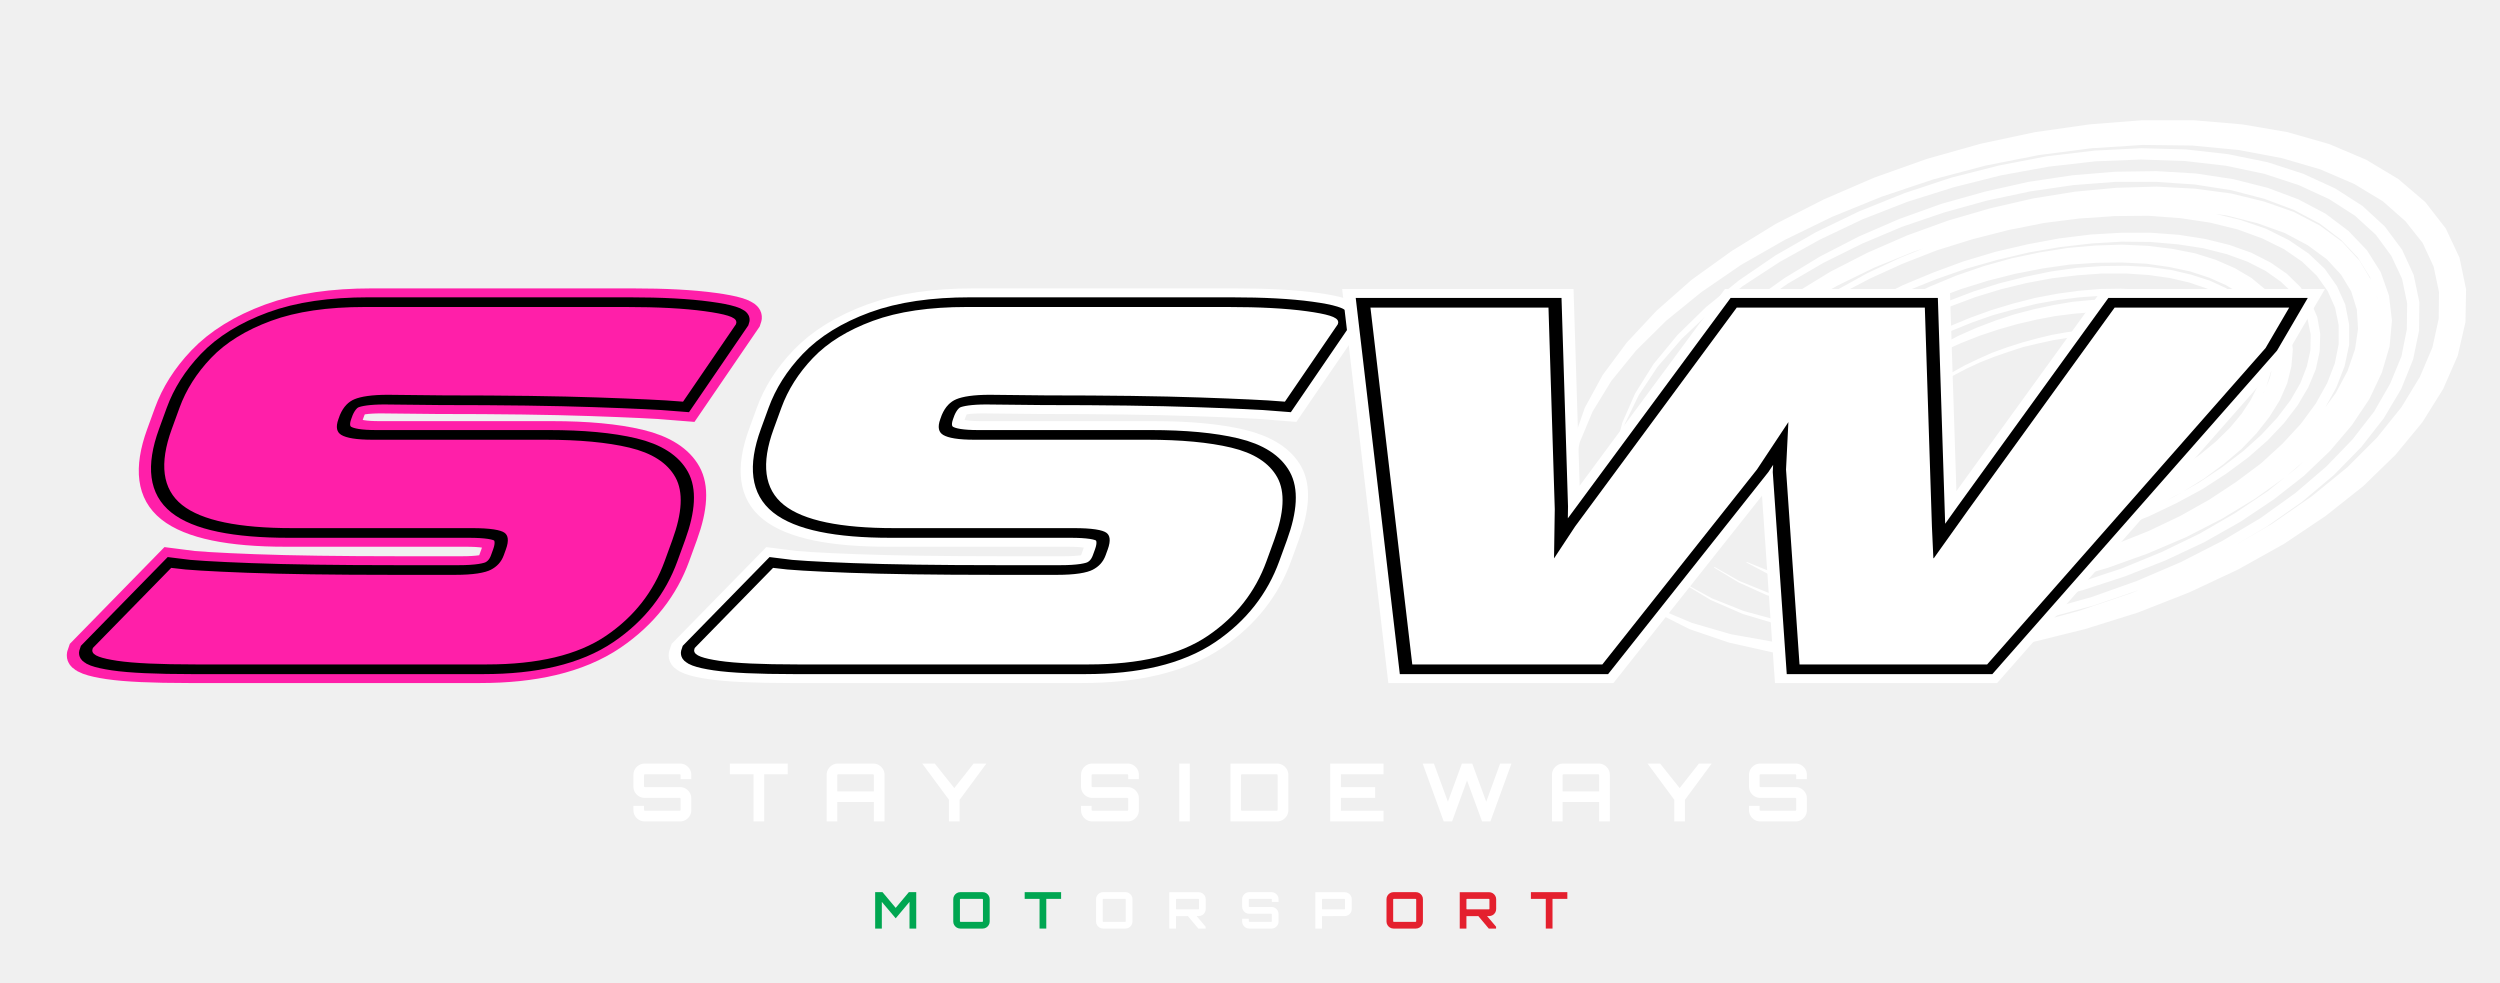
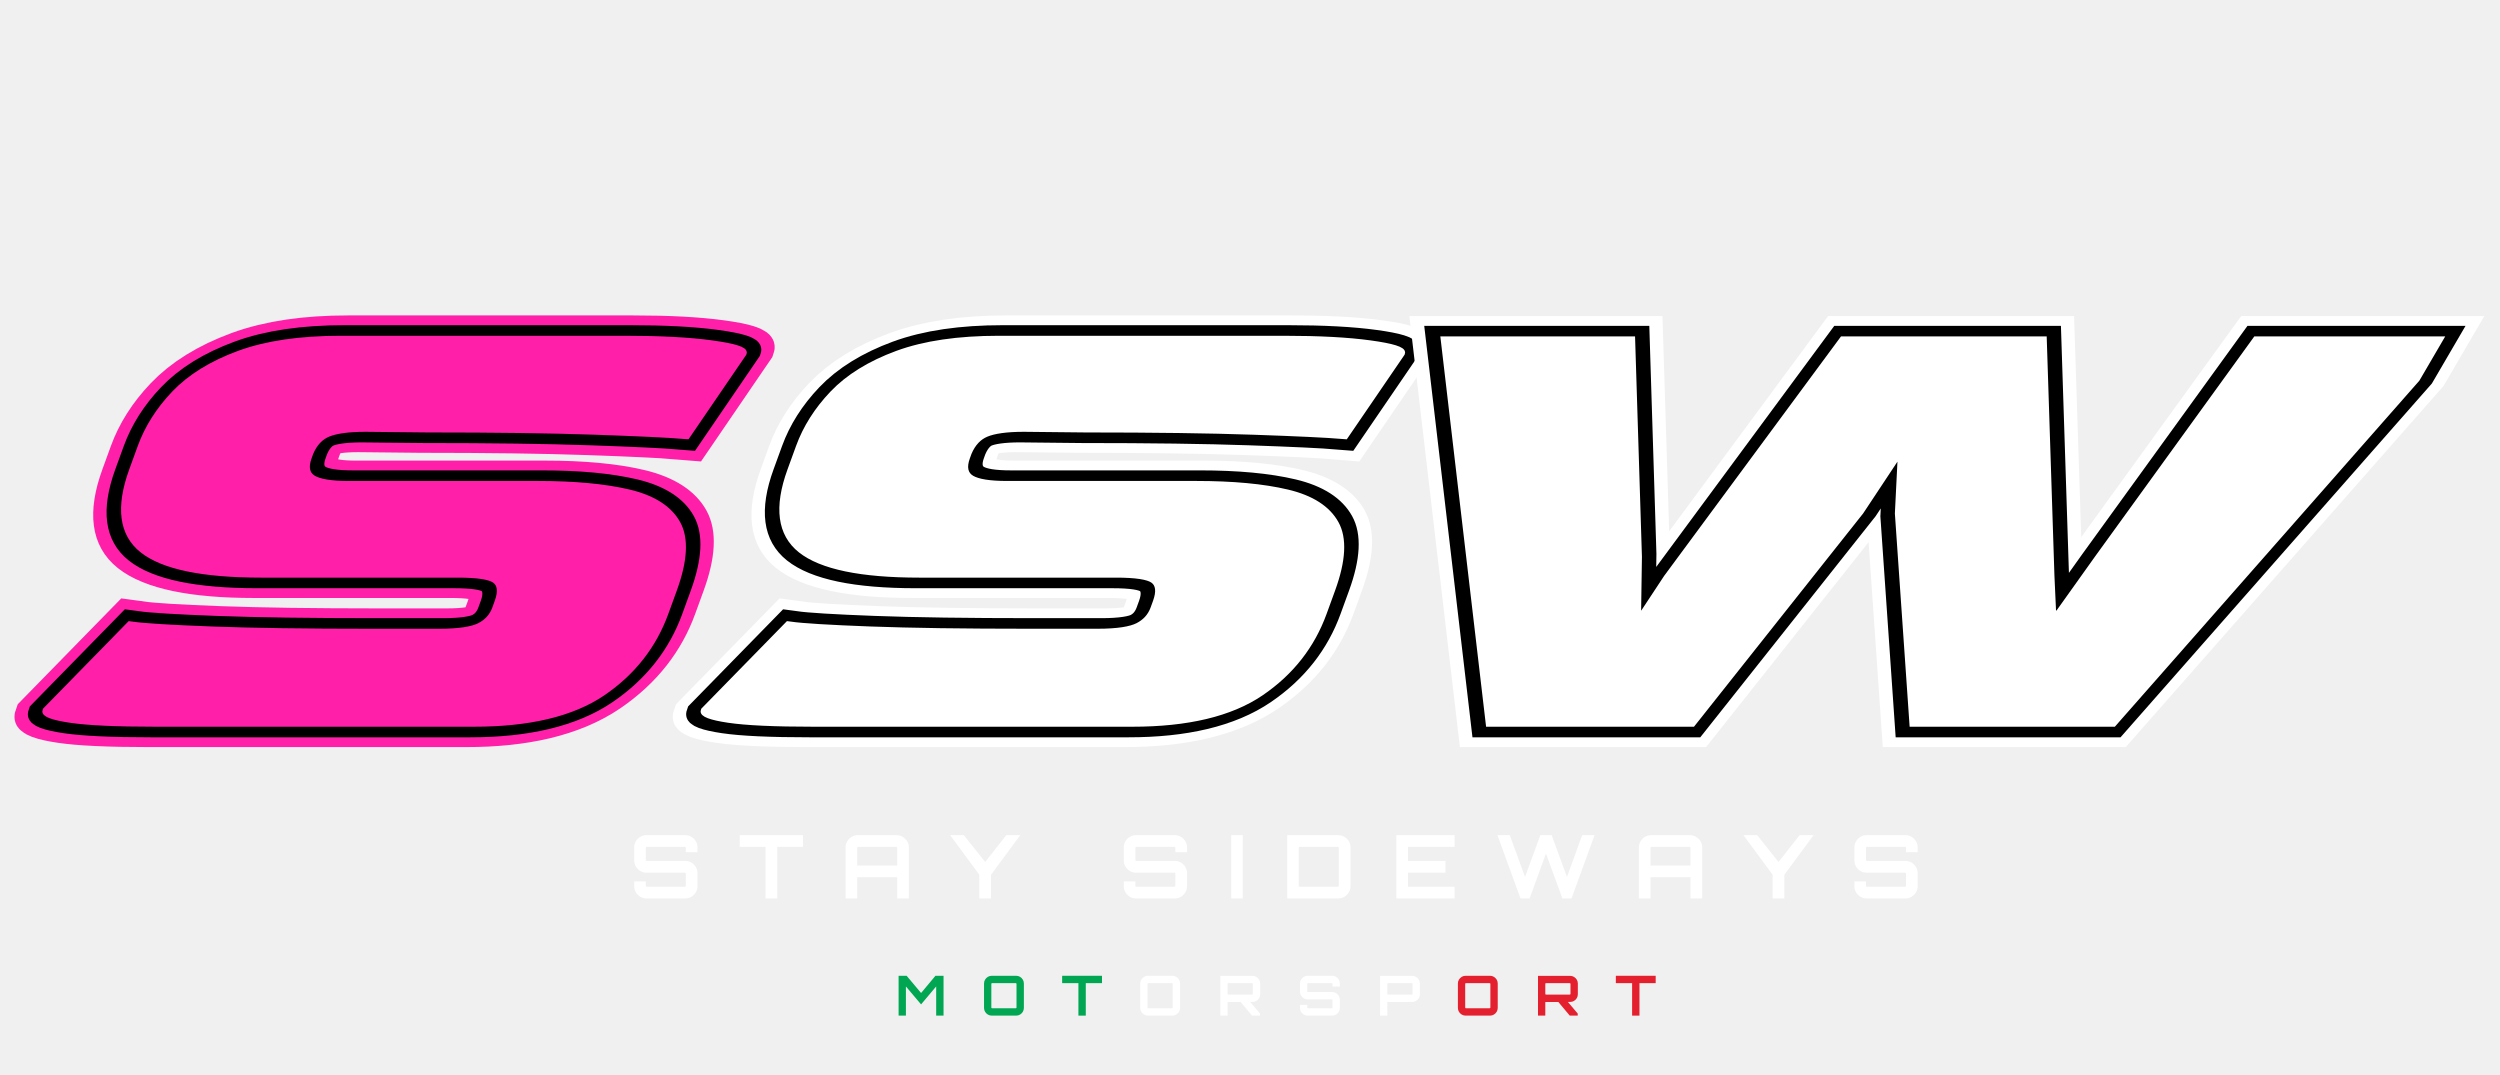
- <svg xmlns="http://www.w3.org/2000/svg" viewBox="0 0 840 330" role="img" aria-label="SSW Stay Sideways Motorsport">
-   <path d="M528.3 168.5 L528.5 158.6 L530.8 148.6 L535.1 138.3 L541.4 128.0 L549.7 117.8 L559.8 107.8 L571.6 98.2 L585.0 89.0 L599.7 80.6 L615.5 72.9 L632.2 66.1 L649.5 60.3 L667.3 55.6 L685.1 52.1 L702.8 49.8 L720.0 48.7 L736.6 48.9 L752.2 50.4 L766.6 53.1 L779.6 56.9 L791.0 61.8 L800.6 67.6 L808.2 74.3 L814.0 81.6 L817.7 89.6 L819.5 98.1 L819.4 107.1 L817.3 116.7 L813.1 126.6 L806.9 136.8 L798.7 147.0 L788.6 157.1 L776.7 166.8 L763.4 176.0 L748.6 184.6 L732.8 192.4 L716.1 199.3 L698.7 205.2 L681.0 210.0 L663.2 213.6 L645.5 216.0 L628.3 217.2 L611.7 217.0 L596.1 215.7 L581.6 213.1 L568.5 209.3 L556.9 204.4 L546.8 198.4 L546.7 198.7 L556.2 205.6 L567.7 211.4 L580.9 215.9 L595.6 219.2 L611.5 221.2 L628.3 221.9 L646.0 221.2 L664.0 219.2 L682.3 215.9 L700.5 211.4 L718.4 205.8 L735.7 199.0 L752.1 191.3 L767.5 182.7 L781.5 173.3 L794.1 163.3 L804.9 152.8 L813.9 141.9 L820.9 130.7 L825.8 119.5 L828.4 108.2 L828.6 97.2 L826.4 86.6 L821.8 76.8 L814.9 67.9 L805.9 60.2 L795.1 53.7 L782.6 48.4 L768.6 44.4 L753.4 41.8 L737.0 40.4 L719.8 40.4 L702.0 41.8 L683.8 44.4 L665.5 48.3 L647.4 53.4 L629.7 59.7 L612.8 67.0 L596.7 75.2 L581.9 84.3 L568.4 94.0 L556.6 104.4 L546.6 115.1 L538.5 126.0 L532.5 137.0 L528.7 147.9 L527.2 158.5 L528.0 168.5Z M542.4 161.0 L543.2 151.8 L546.0 142.3 L550.6 132.8 L556.9 123.3 L565.0 113.9 L574.6 104.8 L585.6 96.1 L598.0 88.0 L611.5 80.5 L625.8 73.7 L640.9 67.8 L656.5 62.9 L672.4 58.9 L688.3 56.0 L704.1 54.2 L719.4 53.6 L734.1 54.1 L748.0 55.7 L760.8 58.4 L772.4 62.2 L782.6 66.9 L791.3 72.5 L798.3 78.9 L803.5 86.0 L807.1 93.7 L808.8 101.9 L808.7 110.6 L806.9 119.7 L803.1 128.9 L797.7 138.3 L790.4 147.7 L781.6 156.8 L771.2 165.7 L759.5 174.1 L746.6 181.8 L732.7 188.9 L718.0 195.2 L702.8 200.6 L687.1 205.0 L671.3 208.3 L655.6 210.6 L640.2 211.8 L625.3 211.8 L611.2 210.7 L598.0 208.6 L585.9 205.3 L575.1 201.0 L565.7 195.8 L565.5 196.0 L574.8 201.6 L585.6 206.3 L597.7 209.9 L611.0 212.4 L625.3 213.7 L640.3 213.9 L655.9 213.0 L671.8 210.9 L687.8 207.7 L703.6 203.4 L719.1 198.1 L734.1 191.9 L748.3 184.8 L761.5 177.0 L773.5 168.6 L784.2 159.6 L793.4 150.2 L800.9 140.6 L806.8 130.7 L810.8 120.8 L812.8 111.1 L812.9 101.5 L811.0 92.4 L807.1 83.9 L801.3 76.1 L793.8 69.2 L784.6 63.3 L773.9 58.4 L761.9 54.5 L748.6 51.8 L734.4 50.2 L719.4 49.8 L703.8 50.6 L687.8 52.5 L671.7 55.6 L655.6 59.7 L639.9 64.9 L624.7 71.0 L610.2 78.0 L596.6 85.8 L584.3 94.2 L573.2 103.2 L563.6 112.6 L555.6 122.3 L549.4 132.2 L545.1 142.0 L542.6 151.7 L542.1 161.0Z M553.5 153.7 L555.6 145.1 L559.4 136.5 L564.8 127.8 L571.7 119.3 L580.1 110.9 L589.8 102.9 L600.7 95.3 L612.7 88.3 L625.6 81.9 L639.1 76.2 L653.2 71.4 L667.6 67.4 L682.2 64.3 L696.6 62.2 L710.8 61.1 L724.5 61.1 L737.5 62.0 L749.7 63.9 L760.8 66.8 L770.7 70.5 L779.4 75.1 L786.5 80.5 L792.2 86.5 L796.3 93.1 L798.8 100.2 L799.7 107.7 L799.0 115.6 L796.7 123.8 L792.8 132.2 L787.2 140.7 L780.2 149.0 L771.7 157.2 L762.0 165.0 L751.0 172.4 L739.1 179.3 L726.3 185.5 L712.9 191.0 L699.0 195.6 L684.8 199.4 L670.5 202.3 L656.4 204.2 L642.6 205.2 L629.2 205.1 L616.6 204.0 L604.8 202.0 L594.0 199.1 L584.4 195.2 L576.1 190.5 L575.9 190.7 L584.2 195.7 L593.7 200.0 L604.5 203.2 L616.4 205.6 L629.1 206.9 L642.6 207.2 L656.6 206.4 L670.9 204.7 L685.4 202.0 L699.8 198.3 L713.9 193.7 L727.6 188.3 L740.6 182.2 L752.8 175.3 L764.0 167.8 L774.1 159.9 L782.9 151.5 L790.2 142.9 L796.1 134.1 L800.3 125.2 L802.9 116.4 L803.7 107.7 L802.7 99.3 L799.9 91.4 L795.3 84.1 L789.1 77.6 L781.4 71.8 L772.3 67.0 L761.9 63.1 L750.4 60.2 L737.9 58.3 L724.6 57.5 L710.7 57.7 L696.3 58.9 L681.6 61.1 L666.9 64.4 L652.3 68.5 L638.1 73.6 L624.5 79.5 L611.5 86.2 L599.5 93.5 L588.6 101.3 L578.9 109.6 L570.6 118.3 L563.8 127.1 L558.5 136.1 L555.0 145.0 L553.2 153.6Z M560.4 163.4 L560.8 155.8 L562.8 148.1 L566.4 140.3 L571.5 132.4 L578.1 124.6 L586.2 116.9 L595.5 109.5 L606.0 102.4 L617.5 95.9 L629.8 89.9 L642.9 84.6 L656.4 80.0 L670.2 76.2 L684.2 73.3 L698.0 71.3 L711.5 70.2 L724.5 70.0 L736.8 70.8 L748.2 72.4 L758.5 75.0 L767.7 78.3 L775.4 82.4 L781.8 87.1 L786.6 92.3 L790.0 97.9 L791.9 104.0 L792.3 110.5 L791.3 117.3 L788.8 124.6 L784.8 132.1 L779.2 139.7 L772.1 147.3 L763.8 154.8 L754.1 161.9 L743.4 168.7 L731.8 175.0 L719.4 180.6 L706.5 185.6 L693.1 189.8 L679.6 193.2 L666.1 195.8 L652.8 197.4 L639.9 198.2 L627.6 198.0 L615.9 197.0 L605.2 195.1 L595.5 192.3 L586.9 188.8 L586.8 189.0 L595.1 193.4 L604.8 196.9 L615.6 199.5 L627.3 201.1 L639.9 201.7 L653.1 201.4 L666.7 200.1 L680.6 197.9 L694.5 194.8 L708.2 190.8 L721.6 186.0 L734.5 180.5 L746.6 174.3 L757.8 167.5 L768.0 160.2 L777.0 152.4 L784.7 144.4 L791.0 136.1 L795.7 127.7 L798.7 119.2 L800.0 110.8 L799.5 102.6 L797.1 94.8 L792.8 87.6 L786.9 81.2 L779.5 75.8 L770.7 71.2 L760.7 67.7 L749.6 65.0 L737.5 63.4 L724.6 62.7 L711.1 63.1 L697.2 64.4 L683.0 66.7 L668.7 70.0 L654.6 74.1 L640.8 79.1 L627.5 84.9 L615.0 91.3 L603.4 98.4 L592.8 105.9 L583.5 113.9 L575.5 122.2 L569.1 130.6 L564.2 139.1 L561.1 147.5 L559.7 155.7 L560.1 163.4Z M574.9 139.5 L579.2 132.3 L584.8 125.2 L591.5 118.3 L599.4 111.6 L608.2 105.2 L617.8 99.1 L628.3 93.6 L639.3 88.6 L650.8 84.1 L662.7 80.4 L674.8 77.3 L686.9 74.9 L698.8 73.4 L710.6 72.6 L721.9 72.5 L732.6 73.3 L742.6 74.8 L751.9 77.1 L760.1 80.1 L767.4 83.7 L773.5 87.9 L778.4 92.6 L782.1 97.8 L784.6 103.4 L785.8 109.3 L785.8 115.6 L784.5 122.1 L781.9 128.8 L778.1 135.6 L773.1 142.4 L766.9 149.1 L759.7 155.7 L751.4 161.9 L742.3 167.9 L732.5 173.4 L722.0 178.4 L711.0 182.8 L699.7 186.7 L688.1 189.8 L676.5 192.3 L664.9 194.0 L653.6 195.0 L642.7 195.3 L632.2 194.8 L622.4 193.5 L613.3 191.6 L605.1 188.9 L597.8 185.5 L597.6 185.8 L604.9 189.4 L613.1 192.4 L622.2 194.6 L632.1 196.1 L642.6 196.9 L653.7 196.8 L665.2 196.0 L676.9 194.4 L688.6 192.1 L700.4 189.0 L711.9 185.3 L723.1 180.9 L733.8 175.9 L743.9 170.4 L753.2 164.5 L761.7 158.1 L769.2 151.4 L775.7 144.5 L781.0 137.4 L785.0 130.2 L787.8 123.0 L789.3 115.9 L789.3 109.0 L788.0 102.3 L785.2 96.1 L781.1 90.3 L775.7 85.2 L769.1 80.7 L761.5 76.9 L752.8 73.9 L743.3 71.6 L732.9 70.1 L721.9 69.4 L710.4 69.6 L698.5 70.5 L686.4 72.2 L674.2 74.7 L662.0 78.0 L650.1 81.9 L638.5 86.6 L627.4 91.8 L616.9 97.6 L607.3 103.9 L598.5 110.5 L590.8 117.5 L584.2 124.7 L578.8 132.0 L574.6 139.4Z M581.8 154.3 L583.1 148.4 L585.6 142.3 L589.2 136.2 L593.9 130.2 L599.6 124.2 L606.2 118.4 L613.7 112.8 L621.9 107.5 L630.9 102.5 L640.4 97.9 L650.3 93.9 L660.6 90.3 L671.2 87.3 L681.8 84.8 L692.3 83.0 L702.8 81.8 L712.9 81.2 L722.6 81.3 L731.8 82.1 L740.3 83.4 L748.2 85.4 L755.1 87.9 L761.2 91.0 L766.3 94.6 L770.4 98.5 L773.5 102.8 L775.4 107.5 L776.4 112.4 L776.3 117.7 L775.1 123.1 L772.9 128.8 L769.6 134.5 L765.2 140.3 L759.9 146.0 L753.7 151.6 L746.6 157.0 L738.8 162.2 L730.3 167.0 L721.3 171.4 L711.8 175.4 L702.1 178.9 L692.1 181.8 L682.0 184.3 L671.9 186.1 L662.0 187.4 L652.4 188.0 L643.1 188.0 L634.3 187.4 L634.3 187.7 L643.1 188.5 L652.4 188.8 L662.1 188.4 L672.1 187.4 L682.3 185.7 L692.5 183.5 L702.6 180.6 L712.6 177.3 L722.2 173.4 L731.4 169.0 L740.1 164.3 L748.1 159.1 L755.4 153.7 L761.9 148.0 L767.4 142.2 L772.0 136.2 L775.6 130.1 L778.1 124.1 L779.4 118.1 L779.6 112.2 L778.6 106.5 L776.3 101.2 L772.9 96.4 L768.4 92.0 L762.9 88.2 L756.4 84.9 L749.1 82.3 L741.0 80.3 L732.1 78.9 L722.7 78.2 L712.8 78.2 L702.5 78.8 L691.9 80.1 L681.2 82.1 L670.5 84.6 L659.8 87.8 L649.5 91.6 L639.4 95.8 L629.8 100.6 L620.9 105.7 L612.6 111.2 L605.1 117.1 L598.5 123.1 L592.9 129.3 L588.3 135.7 L584.9 142.0 L582.6 148.2 L581.5 154.3Z M595.1 149.6 L597.0 144.1 L599.7 138.7 L603.4 133.3 L608.0 127.9 L613.3 122.7 L619.5 117.6 L626.3 112.8 L633.8 108.3 L641.8 104.2 L650.2 100.4 L659.0 97.1 L668.0 94.3 L677.1 92.0 L686.3 90.2 L695.4 88.9 L704.3 88.3 L712.9 88.2 L721.1 88.6 L728.8 89.7 L735.9 91.2 L742.3 93.3 L747.9 95.8 L752.8 98.7 L756.8 102.0 L759.9 105.5 L762.1 109.3 L763.5 113.3 L764.1 117.6 L763.8 122.1 L762.7 126.9 L760.7 131.8 L757.7 136.8 L753.9 141.9 L749.3 146.9 L743.9 151.9 L737.8 156.6 L731.1 161.1 L723.8 165.3 L716.0 169.1 L707.9 172.5 L699.5 175.5 L691.0 178.1 L682.3 180.1 L673.7 181.7 L665.3 182.7 L657.0 183.2 L649.1 183.2 L641.5 182.7 L641.5 183.0 L649.0 184.1 L657.0 184.7 L665.4 184.7 L674.0 184.2 L682.9 183.0 L691.7 181.3 L700.6 179.0 L709.3 176.3 L717.7 173.0 L725.8 169.3 L733.5 165.2 L740.7 160.7 L747.2 155.9 L753.1 150.9 L758.2 145.6 L762.5 140.1 L766.0 134.5 L768.5 128.8 L769.9 123.1 L770.4 117.4 L769.7 111.9 L767.9 106.6 L765.1 101.7 L761.2 97.3 L756.5 93.4 L750.9 90.1 L744.5 87.3 L737.5 85.1 L729.8 83.6 L721.6 82.6 L713.0 82.2 L704.0 82.5 L694.8 83.3 L685.4 84.8 L675.9 86.8 L666.6 89.4 L657.3 92.6 L648.4 96.3 L639.8 100.4 L631.8 104.9 L624.3 109.8 L617.4 115.1 L611.3 120.6 L606.1 126.3 L601.7 132.1 L598.4 137.9 L596.1 143.8 L594.8 149.5Z M604.3 143.5 L607.0 138.3 L610.6 133.3 L615.1 128.3 L620.3 123.4 L626.2 118.7 L632.8 114.3 L639.9 110.1 L647.5 106.3 L655.5 102.9 L663.8 99.8 L672.3 97.2 L680.9 95.1 L689.5 93.5 L698.0 92.5 L706.3 91.9 L714.3 91.9 L721.9 92.4 L729.0 93.4 L735.5 94.9 L741.4 96.9 L746.6 99.3 L751.0 102.1 L754.6 105.3 L757.4 108.8 L759.3 112.5 L760.4 116.5 L760.6 120.7 L760.1 125.1 L758.6 129.7 L756.3 134.3 L753.2 139.0 L749.3 143.7 L744.6 148.3 L739.3 152.7 L733.3 156.9 L726.8 160.9 L719.8 164.6 L712.4 168.0 L704.8 170.9 L696.9 173.5 L688.9 175.6 L680.9 177.3 L673.0 178.4 L665.3 179.1 L657.8 179.3 L650.6 179.0 L643.9 178.3 L637.7 177.0 L637.6 177.3 L643.8 178.7 L650.6 179.7 L657.8 180.2 L665.3 180.2 L673.2 179.7 L681.2 178.7 L689.3 177.2 L697.4 175.2 L705.4 172.7 L713.2 169.8 L720.7 166.5 L727.9 162.9 L734.6 158.9 L740.8 154.6 L746.3 150.1 L751.2 145.4 L755.3 140.6 L758.7 135.7 L761.2 130.7 L762.8 125.7 L763.5 120.8 L763.2 116.1 L762.0 111.5 L759.8 107.2 L756.7 103.3 L752.7 99.9 L747.9 96.8 L742.5 94.3 L736.3 92.3 L729.5 90.7 L722.2 89.7 L714.4 89.3 L706.2 89.4 L697.8 90.0 L689.2 91.2 L680.5 93.0 L671.8 95.2 L663.2 97.9 L654.8 101.1 L646.8 104.7 L639.1 108.7 L632.0 113.1 L625.4 117.7 L619.5 122.6 L614.4 127.7 L610.1 132.9 L606.6 138.1 L604.0 143.3Z M616.1 141.4 L618.9 137.2 L622.5 133.0 L626.7 129.0 L631.5 125.0 L636.8 121.2 L642.7 117.6 L648.9 114.3 L655.6 111.2 L662.5 108.4 L669.6 105.9 L676.9 103.9 L684.2 102.1 L691.5 100.8 L698.7 99.9 L705.7 99.4 L712.4 99.4 L718.8 99.7 L724.8 100.4 L730.4 101.6 L735.4 103.1 L739.8 105.0 L743.6 107.1 L746.7 109.6 L749.1 112.3 L750.9 115.2 L752.0 118.4 L752.4 121.7 L752.2 125.1 L751.2 128.7 L749.6 132.5 L747.3 136.3 L744.3 140.1 L740.7 143.9 L736.5 147.6 L731.8 151.2 L726.6 154.6 L721.0 157.8 L715.0 160.8 L708.8 163.5 L702.3 166.0 L695.7 168.1 L689.0 169.8 L682.3 171.2 L675.7 172.3 L669.2 172.9 L663.0 173.2 L657.0 173.1 L651.3 172.6 L651.3 172.9 L656.9 173.5 L663.0 173.8 L669.3 173.8 L675.8 173.3 L682.5 172.4 L689.3 171.1 L696.1 169.5 L702.8 167.5 L709.4 165.2 L715.8 162.5 L721.9 159.6 L727.7 156.4 L733.0 153.0 L737.9 149.3 L742.3 145.6 L746.1 141.7 L749.3 137.7 L751.8 133.7 L753.6 129.6 L754.7 125.6 L755.0 121.6 L754.5 117.8 L753.3 114.1 L751.3 110.7 L748.5 107.7 L745.0 105.0 L740.9 102.6 L736.2 100.7 L731.0 99.1 L725.2 98.0 L719.0 97.3 L712.5 97.0 L705.6 97.1 L698.5 97.7 L691.2 98.7 L683.8 100.1 L676.4 102.0 L669.1 104.2 L661.9 106.8 L654.9 109.7 L648.3 112.9 L642.0 116.5 L636.1 120.2 L630.8 124.2 L626.1 128.4 L622.0 132.6 L618.6 137.0 L615.8 141.2Z M629.5 133.8 L633.4 130.3 L637.7 126.9 L642.6 123.7 L647.7 120.7 L653.3 117.8 L659.1 115.2 L665.2 112.8 L671.5 110.7 L677.8 108.9 L684.2 107.4 L690.6 106.2 L696.9 105.4 L703.0 104.9 L709.0 104.8 L714.6 105.0 L719.9 105.5 L724.8 106.4 L729.3 107.6 L733.3 109.0 L736.7 110.7 L739.6 112.7 L742.0 114.8 L743.7 117.0 L744.9 119.4 L745.6 121.9 L745.8 124.5 L745.4 127.3 L744.5 130.3 L743.1 133.4 L741.1 136.6 L738.5 139.8 L735.5 143.0 L731.9 146.2 L727.9 149.3 L723.5 152.2 L718.7 155.0 L713.6 157.7 L708.3 160.1 L702.8 162.2 L697.1 164.2 L691.4 165.8 L685.7 167.2 L680.0 168.2 L674.4 169.0 L668.9 169.4 L663.7 169.6 L658.7 169.4 L654.0 169.0 L653.9 169.3 L658.6 170.2 L663.6 170.8 L669.0 171.0 L674.5 170.9 L680.3 170.5 L686.1 169.7 L692.1 168.6 L698.0 167.1 L703.9 165.4 L709.6 163.4 L715.2 161.1 L720.6 158.5 L725.6 155.8 L730.3 152.8 L734.7 149.6 L738.6 146.3 L742.0 142.9 L745.0 139.4 L747.4 135.8 L749.1 132.1 L750.3 128.4 L750.8 124.7 L750.6 121.0 L749.6 117.5 L747.9 114.3 L745.6 111.3 L742.7 108.7 L739.2 106.4 L735.2 104.5 L730.7 103.0 L725.8 101.8 L720.5 101.0 L714.9 100.5 L708.9 100.5 L702.8 100.8 L696.4 101.4 L690.0 102.5 L683.4 103.9 L676.9 105.6 L670.5 107.7 L664.2 110.1 L658.1 112.8 L652.3 115.8 L646.8 119.0 L641.7 122.4 L637.0 126.0 L632.9 129.7 L629.3 133.5Z M637.3 141.9 L639.5 139.1 L642.1 136.3 L645.1 133.7 L648.5 131.1 L652.3 128.6 L656.3 126.2 L660.7 123.9 L665.2 121.8 L670.0 119.9 L674.9 118.2 L679.8 116.6 L684.9 115.4 L689.9 114.3 L694.9 113.5 L699.7 112.9 L704.4 112.6 L709.0 112.6 L713.3 112.8 L717.3 113.3 L721.0 114.0 L724.3 114.9 L727.3 116.0 L729.8 117.3 L732.0 118.8 L733.6 120.5 L734.9 122.3 L735.7 124.1 L736.1 126.1 L736.1 128.2 L735.7 130.5 L734.8 132.8 L733.5 135.2 L731.8 137.6 L729.7 140.1 L727.1 142.5 L724.2 144.9 L721.0 147.3 L717.5 149.5 L713.8 151.6 L709.8 153.6 L705.6 155.4 L701.3 157.1 L696.9 158.6 L692.5 159.8 L688.0 160.9 L683.6 161.8 L679.2 162.4 L675.0 162.8 L675.0 163.1 L679.3 162.8 L683.7 162.3 L688.2 161.6 L692.7 160.7 L697.2 159.5 L701.7 158.1 L706.1 156.6 L710.3 154.8 L714.4 152.9 L718.3 150.8 L721.9 148.6 L725.3 146.3 L728.3 143.9 L731.0 141.4 L733.3 138.9 L735.2 136.3 L736.7 133.7 L737.7 131.1 L738.2 128.5 L738.3 125.9 L737.8 123.5 L736.8 121.2 L735.3 119.1 L733.4 117.1 L731.0 115.5 L728.2 114.0 L725.0 112.8 L721.4 111.9 L717.6 111.2 L713.4 110.7 L709.0 110.6 L704.4 110.7 L699.5 111.0 L694.6 111.6 L689.5 112.5 L684.5 113.7 L679.4 115.1 L674.4 116.7 L669.4 118.5 L664.7 120.6 L660.1 122.8 L655.8 125.2 L651.7 127.7 L648.0 130.4 L644.6 133.1 L641.7 136.0 L639.2 138.9 L637.1 141.7Z" fill="#fff" />
+ <svg xmlns="http://www.w3.org/2000/svg" viewBox="18 0 768 330" role="img" aria-label="SSW Stay Sideways Motorsport">
  <g transform="translate(96 0) matrix(1.32 0 -0.364 1 0 0)">
    <g transform="translate(0 222)">
      <path d="M38.6 0.0Q25.0 0.0 18.6 -1.2Q12.2 -2.4 12.2 -4.0L24.2 -29.8Q28.8 -29.0 43.2 -28.3Q57.6 -27.6 80.6 -27.6H96.4Q103.4 -27.6 105.8 -29.6Q108.2 -31.6 108.2 -35.4V-37.4Q108.2 -42.2 105.8 -44.0Q103.4 -45.8 96.4 -45.8H50.6Q30.4 -45.8 21.2 -53.3Q12.0 -60.8 12.0 -77.8V-85.0Q12.0 -93.8 15.3 -101.2Q18.6 -108.6 26.6 -113.1Q34.6 -117.6 48.6 -117.6H115.0Q127.2 -117.6 135.3 -116.2Q143.4 -114.8 143.4 -113.2L137.4 -88.4Q131.8 -89.0 116.3 -89.7Q100.8 -90.4 77.0 -90.4L62.6 -90.6Q56.4 -90.6 53.8 -88.9Q51.2 -87.2 51.0 -82.6V-81.2Q51.0 -76.6 53.8 -74.8Q56.6 -73.0 62.8 -73.0H106.8Q119.6 -73.0 128.6 -70.4Q137.6 -67.8 142.4 -60.9Q147.2 -54.0 147.2 -40.6V-33.4Q147.2 -18.4 139.5 -9.2Q131.8 0.0 112.8 0.0Z" fill="none" stroke="#ff1fa9" stroke-width="15" stroke-linejoin="miter" />
      <path d="M38.6 0.0Q25.0 0.0 18.6 -1.2Q12.2 -2.4 12.2 -4.0L24.2 -29.8Q28.8 -29.0 43.2 -28.3Q57.6 -27.6 80.6 -27.6H96.4Q103.4 -27.6 105.8 -29.6Q108.2 -31.6 108.2 -35.4V-37.4Q108.2 -42.2 105.8 -44.0Q103.4 -45.8 96.4 -45.8H50.6Q30.4 -45.8 21.2 -53.3Q12.0 -60.8 12.0 -77.8V-85.0Q12.0 -93.8 15.3 -101.2Q18.6 -108.6 26.6 -113.1Q34.6 -117.6 48.6 -117.6H115.0Q127.2 -117.6 135.3 -116.2Q143.4 -114.8 143.4 -113.2L137.4 -88.4Q131.8 -89.0 116.3 -89.7Q100.8 -90.4 77.0 -90.4L62.6 -90.6Q56.4 -90.6 53.8 -88.9Q51.2 -87.2 51.0 -82.6V-81.2Q51.0 -76.6 53.8 -74.8Q56.6 -73.0 62.8 -73.0H106.8Q119.6 -73.0 128.6 -70.4Q137.6 -67.8 142.4 -60.9Q147.2 -54.0 147.2 -40.6V-33.4Q147.2 -18.4 139.5 -9.2Q131.8 0.0 112.8 0.0Z" fill="none" stroke="#000" stroke-width="9" stroke-linejoin="miter" />
      <path d="M38.6 0.0Q25.0 0.0 18.6 -1.2Q12.2 -2.4 12.2 -4.0L24.2 -29.8Q28.8 -29.0 43.2 -28.3Q57.6 -27.6 80.6 -27.6H96.4Q103.4 -27.6 105.8 -29.6Q108.2 -31.6 108.2 -35.4V-37.4Q108.2 -42.2 105.8 -44.0Q103.4 -45.8 96.4 -45.8H50.6Q30.4 -45.8 21.2 -53.3Q12.0 -60.8 12.0 -77.8V-85.0Q12.0 -93.8 15.3 -101.2Q18.6 -108.6 26.6 -113.1Q34.6 -117.6 48.6 -117.6H115.0Q127.2 -117.6 135.3 -116.2Q143.4 -114.8 143.4 -113.2L137.4 -88.4Q131.8 -89.0 116.3 -89.7Q100.8 -90.4 77.0 -90.4L62.6 -90.6Q56.4 -90.6 53.8 -88.9Q51.2 -87.2 51.0 -82.6V-81.2Q51.0 -76.6 53.8 -74.8Q56.6 -73.0 62.8 -73.0H106.8Q119.6 -73.0 128.6 -70.4Q137.6 -67.8 142.4 -60.9Q147.2 -54.0 147.2 -40.6V-33.4Q147.2 -18.4 139.5 -9.2Q131.8 0.0 112.8 0.0Z" fill="#ff1fa9" stroke="#ff1fa9" stroke-width="2.5" />
      <path d="M191.8 0.0Q178.2 0.0 171.8 -1.2Q165.4 -2.4 165.4 -4.0L177.4 -29.8Q182 -29.0 196.4 -28.3Q210.8 -27.6 233.8 -27.6H249.6Q256.6 -27.6 259.0 -29.6Q261.4 -31.6 261.4 -35.4V-37.4Q261.4 -42.2 259.0 -44.0Q256.6 -45.8 249.6 -45.8H203.8Q183.6 -45.8 174.4 -53.3Q165.2 -60.8 165.2 -77.8V-85.0Q165.2 -93.8 168.5 -101.2Q171.8 -108.6 179.8 -113.1Q187.8 -117.6 201.8 -117.6H268.2Q280.4 -117.6 288.5 -116.2Q296.6 -114.8 296.6 -113.2L290.6 -88.4Q285.0 -89.0 269.5 -89.7Q254 -90.4 230.2 -90.4L215.8 -90.6Q209.6 -90.6 207 -88.9Q204.4 -87.2 204.2 -82.6V-81.2Q204.2 -76.6 207.0 -74.8Q209.8 -73.0 216 -73.0H260.0Q272.8 -73.0 281.8 -70.4Q290.8 -67.8 295.6 -60.9Q300.4 -54.0 300.4 -40.6V-33.4Q300.4 -18.4 292.7 -9.2Q285.0 0.0 266.0 0.0Z" fill="none" stroke="#fff" stroke-width="15" stroke-linejoin="miter" />
      <path d="M191.8 0.0Q178.2 0.0 171.8 -1.2Q165.4 -2.4 165.4 -4.0L177.4 -29.8Q182 -29.0 196.4 -28.3Q210.8 -27.6 233.8 -27.6H249.6Q256.6 -27.6 259.0 -29.6Q261.4 -31.6 261.4 -35.4V-37.4Q261.4 -42.2 259.0 -44.0Q256.6 -45.8 249.6 -45.8H203.8Q183.6 -45.8 174.4 -53.3Q165.2 -60.8 165.2 -77.8V-85.0Q165.2 -93.8 168.5 -101.2Q171.8 -108.6 179.8 -113.1Q187.8 -117.6 201.8 -117.6H268.2Q280.4 -117.6 288.5 -116.2Q296.6 -114.8 296.6 -113.2L290.6 -88.4Q285.0 -89.0 269.5 -89.7Q254 -90.4 230.2 -90.4L215.8 -90.6Q209.6 -90.6 207 -88.9Q204.4 -87.2 204.2 -82.6V-81.2Q204.2 -76.6 207.0 -74.8Q209.8 -73.0 216 -73.0H260.0Q272.8 -73.0 281.8 -70.4Q290.8 -67.8 295.6 -60.9Q300.4 -54.0 300.4 -40.6V-33.4Q300.4 -18.4 292.7 -9.2Q285.0 0.0 266.0 0.0Z" fill="none" stroke="#000" stroke-width="9" stroke-linejoin="miter" />
      <path d="M191.8 0.0Q178.2 0.0 171.8 -1.2Q165.4 -2.4 165.4 -4.0L177.4 -29.8Q182 -29.0 196.4 -28.3Q210.8 -27.6 233.8 -27.6H249.6Q256.6 -27.6 259.0 -29.6Q261.4 -31.6 261.4 -35.4V-37.4Q261.4 -42.2 259.0 -44.0Q256.6 -45.8 249.6 -45.8H203.8Q183.6 -45.8 174.4 -53.3Q165.2 -60.8 165.2 -77.8V-85.0Q165.2 -93.8 168.5 -101.2Q171.8 -108.6 179.8 -113.1Q187.8 -117.6 201.8 -117.6H268.2Q280.4 -117.6 288.5 -116.2Q296.6 -114.8 296.6 -113.2L290.6 -88.4Q285.0 -89.0 269.5 -89.7Q254 -90.4 230.2 -90.4L215.8 -90.6Q209.6 -90.6 207 -88.9Q204.4 -87.2 204.2 -82.6V-81.2Q204.2 -76.6 207.0 -74.8Q209.8 -73.0 216 -73.0H260.0Q272.8 -73.0 281.8 -70.4Q290.8 -67.8 295.6 -60.9Q300.4 -54.0 300.4 -40.6V-33.4Q300.4 -18.4 292.7 -9.2Q285.0 0.0 266.0 0.0Z" fill="#fff" stroke="#fff" stroke-width="2.5" />
      <path d="M349.2 0.0 306.4 -117.4H349L369 -50.6L373.6 -33.2H375.6L378.2 -44.8L398.8 -117.4H444.8L466.6 -44.8L470.2 -33.2H472.2L476.8 -50.6L495 -117.4H537.0L535.0 -105.4L493.8 0.0H447.8L426.6 -64.6L422.6 -81.4H420.6L416.8 -64.6L395.8 0.0Z" fill="none" stroke="#fff" stroke-width="15" stroke-linejoin="miter" />
      <path d="M349.2 0.0 306.4 -117.4H349L369 -50.6L373.6 -33.2H375.6L378.2 -44.8L398.8 -117.4H444.8L466.6 -44.8L470.2 -33.2H472.2L476.8 -50.6L495 -117.4H537.0L535.0 -105.4L493.8 0.0H447.8L426.6 -64.6L422.6 -81.4H420.6L416.8 -64.6L395.8 0.0Z" fill="none" stroke="#000" stroke-width="9" stroke-linejoin="miter" />
      <path d="M349.2 0.0 306.4 -117.4H349L369 -50.6L373.6 -33.2H375.6L378.2 -44.8L398.8 -117.4H444.8L466.6 -44.8L470.2 -33.2H472.2L476.8 -50.6L495 -117.4H537.0L535.0 -105.4L493.8 0.0H447.8L426.6 -64.6L422.6 -81.4H420.6L416.8 -64.6L395.8 0.0Z" fill="#fff" stroke="#fff" stroke-width="2.5" />
    </g>
  </g>
  <g fill="#fff" transform="translate(211.4 276)">
    <path d="M5.184 0.0Q4.158 0.0 3.308 -0.513Q2.457 -1.026 1.944 -1.877Q1.431 -2.727 1.431 -3.753V-5.238H4.995V-3.915Q4.995 -3.78 5.09 -3.685Q5.184 -3.591 5.319 -3.591H16.956Q17.091 -3.591 17.186 -3.685Q17.28 -3.78 17.28 -3.915V-7.614Q17.28 -7.749 17.186 -7.83Q17.091 -7.911 16.956 -7.911H5.184Q4.158 -7.911 3.308 -8.424Q2.457 -8.937 1.944 -9.787Q1.431 -10.638 1.431 -11.691V-15.687Q1.431 -16.713 1.944 -17.564Q2.457 -18.414 3.308 -18.927Q4.158 -19.44 5.184 -19.44H17.118Q18.144 -19.44 18.994 -18.927Q19.845 -18.414 20.358 -17.564Q20.871 -16.713 20.871 -15.687V-14.202H17.28V-15.525Q17.28 -15.66 17.186 -15.755Q17.091 -15.849 16.956 -15.849H5.319Q5.184 -15.849 5.09 -15.755Q4.995 -15.66 4.995 -15.525V-11.826Q4.995 -11.691 5.09 -11.61Q5.184 -11.529 5.319 -11.529H17.118Q18.144 -11.529 18.994 -11.016Q19.845 -10.503 20.358 -9.652Q20.871 -8.802 20.871 -7.749V-3.753Q20.871 -2.727 20.358 -1.877Q19.845 -1.026 18.994 -0.513Q18.144 0.0 17.118 0.0Z" />
    <path d="M41.78 0.0V-15.849H33.842V-19.44H53.282V-15.849H45.371V0.0Z" />
    <path d="M66.361 0.0V-15.687Q66.361 -16.713 66.874 -17.564Q67.387 -18.414 68.238 -18.927Q69.088 -19.44 70.114 -19.44H82.021Q83.047 -19.44 83.911 -18.927Q84.775 -18.414 85.288 -17.564Q85.801 -16.713 85.801 -15.687V0.0H82.21V-6.534H69.925V0.0H66.361ZM69.925 -10.098H82.21V-15.525Q82.21 -15.66 82.102 -15.755Q81.994 -15.849 81.859 -15.849H70.249Q70.114 -15.849 70.019 -15.755Q69.925 -15.66 69.925 -15.525V-10.098Z" />
    <path d="M107.439 0.0V-7.29L98.475 -19.44H102.687L109.248 -11.205L115.728 -19.44H120.021L111.03 -7.263V0.0Z" />
    <path d="M155.575 0.0Q154.549 0.0 153.699 -0.513Q152.848 -1.026 152.335 -1.877Q151.822 -2.727 151.822 -3.753V-5.238H155.386V-3.915Q155.386 -3.78 155.481 -3.685Q155.575 -3.591 155.71 -3.591H167.347Q167.482 -3.591 167.577 -3.685Q167.671 -3.78 167.671 -3.915V-7.614Q167.671 -7.749 167.577 -7.83Q167.482 -7.911 167.347 -7.911H155.575Q154.549 -7.911 153.699 -8.424Q152.848 -8.937 152.335 -9.787Q151.822 -10.638 151.822 -11.691V-15.687Q151.822 -16.713 152.335 -17.564Q152.848 -18.414 153.699 -18.927Q154.549 -19.44 155.575 -19.44H167.509Q168.535 -19.44 169.386 -18.927Q170.236 -18.414 170.749 -17.564Q171.262 -16.713 171.262 -15.687V-14.202H167.671V-15.525Q167.671 -15.66 167.577 -15.755Q167.482 -15.849 167.347 -15.849H155.71Q155.575 -15.849 155.481 -15.755Q155.386 -15.66 155.386 -15.525V-11.826Q155.386 -11.691 155.481 -11.61Q155.575 -11.529 155.71 -11.529H167.509Q168.535 -11.529 169.386 -11.016Q170.236 -10.503 170.749 -9.652Q171.262 -8.802 171.262 -7.749V-3.753Q171.262 -2.727 170.749 -1.877Q170.236 -1.026 169.386 -0.513Q168.535 0.0 167.509 0.0Z" />
    <path d="M184.827 0.0V-19.44H188.364V0.0Z" />
    <path d="M202.037 0.0V-19.44H217.697Q218.723 -19.44 219.587 -18.927Q220.451 -18.414 220.964 -17.564Q221.477 -16.713 221.477 -15.687V-3.753Q221.477 -2.727 220.964 -1.877Q220.451 -1.026 219.587 -0.513Q218.723 0.0 217.697 0.0ZM205.898 -3.591H217.535Q217.67 -3.591 217.778 -3.685Q217.886 -3.78 217.886 -3.915V-15.525Q217.886 -15.66 217.778 -15.755Q217.67 -15.849 217.535 -15.849H205.898Q205.763 -15.849 205.668 -15.755Q205.574 -15.66 205.574 -15.525V-3.915Q205.574 -3.78 205.668 -3.685Q205.763 -3.591 205.898 -3.591Z" />
    <path d="M235.555 0.0V-19.44H253.456V-15.849H239.146V-11.529H250.648V-7.911H239.146V-3.591H253.456V0.0Z" />
    <path d="M273.69 0.0 266.616 -19.44H270.396L275.094 -6.615L279.792 -19.44H283.275L287.973 -6.615L292.644 -19.44H296.451L289.377 0.0H286.569L281.52 -13.77L276.498 0.0Z" />
    <path d="M310.07 0.0V-15.687Q310.07 -16.713 310.583 -17.564Q311.096 -18.414 311.947 -18.927Q312.797 -19.44 313.823 -19.44H325.73Q326.756 -19.44 327.62 -18.927Q328.484 -18.414 328.997 -17.564Q329.51 -16.713 329.51 -15.687V0.0H325.919V-6.534H313.634V0.0H310.07ZM313.634 -10.098H325.919V-15.525Q325.919 -15.66 325.811 -15.755Q325.703 -15.849 325.568 -15.849H313.958Q313.823 -15.849 313.729 -15.755Q313.634 -15.66 313.634 -15.525V-10.098Z" />
    <path d="M351.148 0.0V-7.29L342.184 -19.44H346.396L352.957 -11.205L359.437 -19.44H363.73L354.739 -7.263V0.0Z" />
    <path d="M380.022 0.0Q378.996 0.0 378.146 -0.513Q377.295 -1.026 376.782 -1.877Q376.269 -2.727 376.269 -3.753V-5.238H379.833V-3.915Q379.833 -3.78 379.928 -3.685Q380.022 -3.591 380.157 -3.591H391.794Q391.929 -3.591 392.024 -3.685Q392.118 -3.78 392.118 -3.915V-7.614Q392.118 -7.749 392.024 -7.83Q391.929 -7.911 391.794 -7.911H380.022Q378.996 -7.911 378.146 -8.424Q377.295 -8.937 376.782 -9.787Q376.269 -10.638 376.269 -11.691V-15.687Q376.269 -16.713 376.782 -17.564Q377.295 -18.414 378.146 -18.927Q378.996 -19.44 380.022 -19.44H391.956Q392.982 -19.44 393.832 -18.927Q394.683 -18.414 395.196 -17.564Q395.709 -16.713 395.709 -15.687V-14.202H392.118V-15.525Q392.118 -15.66 392.024 -15.755Q391.929 -15.849 391.794 -15.849H380.157Q380.022 -15.849 379.928 -15.755Q379.833 -15.66 379.833 -15.525V-11.826Q379.833 -11.691 379.928 -11.61Q380.022 -11.529 380.157 -11.529H391.956Q392.982 -11.529 393.832 -11.016Q394.683 -10.503 395.196 -9.652Q395.709 -8.802 395.709 -7.749V-3.753Q395.709 -2.727 395.196 -1.877Q394.683 -1.026 393.832 -0.513Q392.982 0.0 391.956 0.0Z" />
  </g>
  <g transform="translate(293.1 312)">
    <path d="M0.952 0.0V-12.24H3.417L7.854 -6.953L12.274 -12.24H14.756V0.0H12.495V-8.976L7.854 -3.451L3.196 -8.959V0.0Z" fill="#00a651" />
    <path d="M29.557 0.0Q28.911 0.0 28.376 -0.323Q27.84 -0.646 27.517 -1.181Q27.194 -1.717 27.194 -2.363V-9.877Q27.194 -10.523 27.517 -11.059Q27.84 -11.594 28.376 -11.917Q28.911 -12.24 29.557 -12.24H37.071Q37.717 -12.24 38.253 -11.917Q38.788 -11.594 39.111 -11.059Q39.434 -10.523 39.434 -9.877V-2.363Q39.434 -1.717 39.111 -1.181Q38.788 -0.646 38.253 -0.323Q37.717 0.0 37.071 0.0ZM29.642 -2.261H36.952Q37.037 -2.261 37.105 -2.321Q37.173 -2.38 37.173 -2.465V-9.775Q37.173 -9.86 37.105 -9.92Q37.037 -9.979 36.952 -9.979H29.642Q29.557 -9.979 29.498 -9.92Q29.438 -9.86 29.438 -9.775V-2.465Q29.438 -2.38 29.498 -2.321Q29.557 -2.261 29.642 -2.261Z" fill="#00a651" />
    <path d="M56.19 0.0V-9.979H51.192V-12.24H63.432V-9.979H58.451V0.0Z" fill="#00a651" />
    <path d="M77.536 0.0Q76.89 0.0 76.355 -0.323Q75.819 -0.646 75.496 -1.181Q75.173 -1.717 75.173 -2.363V-9.877Q75.173 -10.523 75.496 -11.059Q75.819 -11.594 76.355 -11.917Q76.89 -12.24 77.536 -12.24H85.05Q85.696 -12.24 86.231 -11.917Q86.767 -11.594 87.09 -11.059Q87.413 -10.523 87.413 -9.877V-2.363Q87.413 -1.717 87.09 -1.181Q86.767 -0.646 86.231 -0.323Q85.696 0.0 85.05 0.0ZM77.621 -2.261H84.931Q85.016 -2.261 85.084 -2.321Q85.152 -2.38 85.152 -2.465V-9.775Q85.152 -9.86 85.084 -9.92Q85.016 -9.979 84.931 -9.979H77.621Q77.536 -9.979 77.477 -9.92Q77.417 -9.86 77.417 -9.775V-2.465Q77.417 -2.38 77.477 -2.321Q77.536 -2.261 77.621 -2.261Z" fill="#fff" />
    <path d="M109.541 0.0 105.852 -4.403H108.793L111.989 -0.629V0.0ZM99.783 0.0V-12.223H109.643Q110.289 -12.223 110.833 -11.9Q111.377 -11.577 111.7 -11.041Q112.023 -10.506 112.023 -9.86V-6.562Q112.023 -5.916 111.7 -5.372Q111.377 -4.828 110.833 -4.514Q110.289 -4.199 109.643 -4.199L102.027 -4.182V0.0ZM102.231 -6.46H109.541Q109.626 -6.46 109.694 -6.511Q109.762 -6.562 109.762 -6.647V-9.775Q109.762 -9.86 109.694 -9.92Q109.626 -9.979 109.541 -9.979H102.231Q102.146 -9.979 102.086 -9.92Q102.027 -9.86 102.027 -9.775V-6.647Q102.027 -6.562 102.086 -6.511Q102.146 -6.46 102.231 -6.46Z" fill="#fff" />
    <path d="M126.62 0.0Q125.974 0.0 125.438 -0.323Q124.903 -0.646 124.58 -1.181Q124.257 -1.717 124.257 -2.363V-3.298H126.501V-2.465Q126.501 -2.38 126.56 -2.321Q126.62 -2.261 126.705 -2.261H134.032Q134.117 -2.261 134.176 -2.321Q134.236 -2.38 134.236 -2.465V-4.794Q134.236 -4.879 134.176 -4.93Q134.117 -4.981 134.032 -4.981H126.62Q125.974 -4.981 125.438 -5.304Q124.903 -5.627 124.58 -6.163Q124.257 -6.698 124.257 -7.361V-9.877Q124.257 -10.523 124.58 -11.059Q124.903 -11.594 125.438 -11.917Q125.974 -12.24 126.62 -12.24H134.134Q134.78 -12.24 135.315 -11.917Q135.851 -11.594 136.174 -11.059Q136.497 -10.523 136.497 -9.877V-8.942H134.236V-9.775Q134.236 -9.86 134.176 -9.92Q134.117 -9.979 134.032 -9.979H126.705Q126.62 -9.979 126.56 -9.92Q126.501 -9.86 126.501 -9.775V-7.446Q126.501 -7.361 126.56 -7.31Q126.62 -7.259 126.705 -7.259H134.134Q134.78 -7.259 135.315 -6.936Q135.851 -6.613 136.174 -6.078Q136.497 -5.542 136.497 -4.879V-2.363Q136.497 -1.717 136.174 -1.181Q135.851 -0.646 135.315 -0.323Q134.78 0.0 134.134 0.0Z" fill="#fff" />
    <path d="M148.85 0.0V-12.223H158.71Q159.356 -12.223 159.9 -11.9Q160.444 -11.577 160.767 -11.041Q161.09 -10.506 161.09 -9.86V-6.562Q161.09 -5.916 160.767 -5.372Q160.444 -4.828 159.9 -4.514Q159.356 -4.199 158.71 -4.199L151.094 -4.182V0.0ZM151.298 -6.46H158.608Q158.693 -6.46 158.761 -6.511Q158.829 -6.562 158.829 -6.647V-9.775Q158.829 -9.86 158.761 -9.92Q158.693 -9.979 158.608 -9.979H151.298Q151.213 -9.979 151.154 -9.92Q151.094 -9.86 151.094 -9.775V-6.647Q151.094 -6.562 151.154 -6.511Q151.213 -6.46 151.298 -6.46Z" fill="#fff" />
    <path d="M175.126 0.0Q174.48 0.0 173.945 -0.323Q173.409 -0.646 173.086 -1.181Q172.763 -1.717 172.763 -2.363V-9.877Q172.763 -10.523 173.086 -11.059Q173.409 -11.594 173.945 -11.917Q174.48 -12.24 175.126 -12.24H182.64Q183.286 -12.24 183.822 -11.917Q184.357 -11.594 184.68 -11.059Q185.003 -10.523 185.003 -9.877V-2.363Q185.003 -1.717 184.68 -1.181Q184.357 -0.646 183.822 -0.323Q183.286 0.0 182.64 0.0ZM175.211 -2.261H182.521Q182.606 -2.261 182.674 -2.321Q182.742 -2.38 182.742 -2.465V-9.775Q182.742 -9.86 182.674 -9.92Q182.606 -9.979 182.521 -9.979H175.211Q175.126 -9.979 175.067 -9.92Q175.007 -9.86 175.007 -9.775V-2.465Q175.007 -2.38 175.067 -2.321Q175.126 -2.261 175.211 -2.261Z" fill="#e4202e" />
    <path d="M207.131 0.0 203.442 -4.403H206.383L209.579 -0.629V0.0ZM197.373 0.0V-12.223H207.233Q207.879 -12.223 208.423 -11.9Q208.967 -11.577 209.29 -11.041Q209.613 -10.506 209.613 -9.86V-6.562Q209.613 -5.916 209.29 -5.372Q208.967 -4.828 208.423 -4.514Q207.879 -4.199 207.233 -4.199L199.617 -4.182V0.0ZM199.821 -6.46H207.131Q207.216 -6.46 207.284 -6.511Q207.352 -6.562 207.352 -6.647V-9.775Q207.352 -9.86 207.284 -9.92Q207.216 -9.979 207.131 -9.979H199.821Q199.736 -9.979 199.676 -9.92Q199.617 -9.86 199.617 -9.775V-6.647Q199.617 -6.562 199.676 -6.511Q199.736 -6.46 199.821 -6.46Z" fill="#e4202e" />
    <path d="M226.284 0.0V-9.979H221.286V-12.24H233.526V-9.979H228.545V0.0Z" fill="#e4202e" />
  </g>
</svg>
